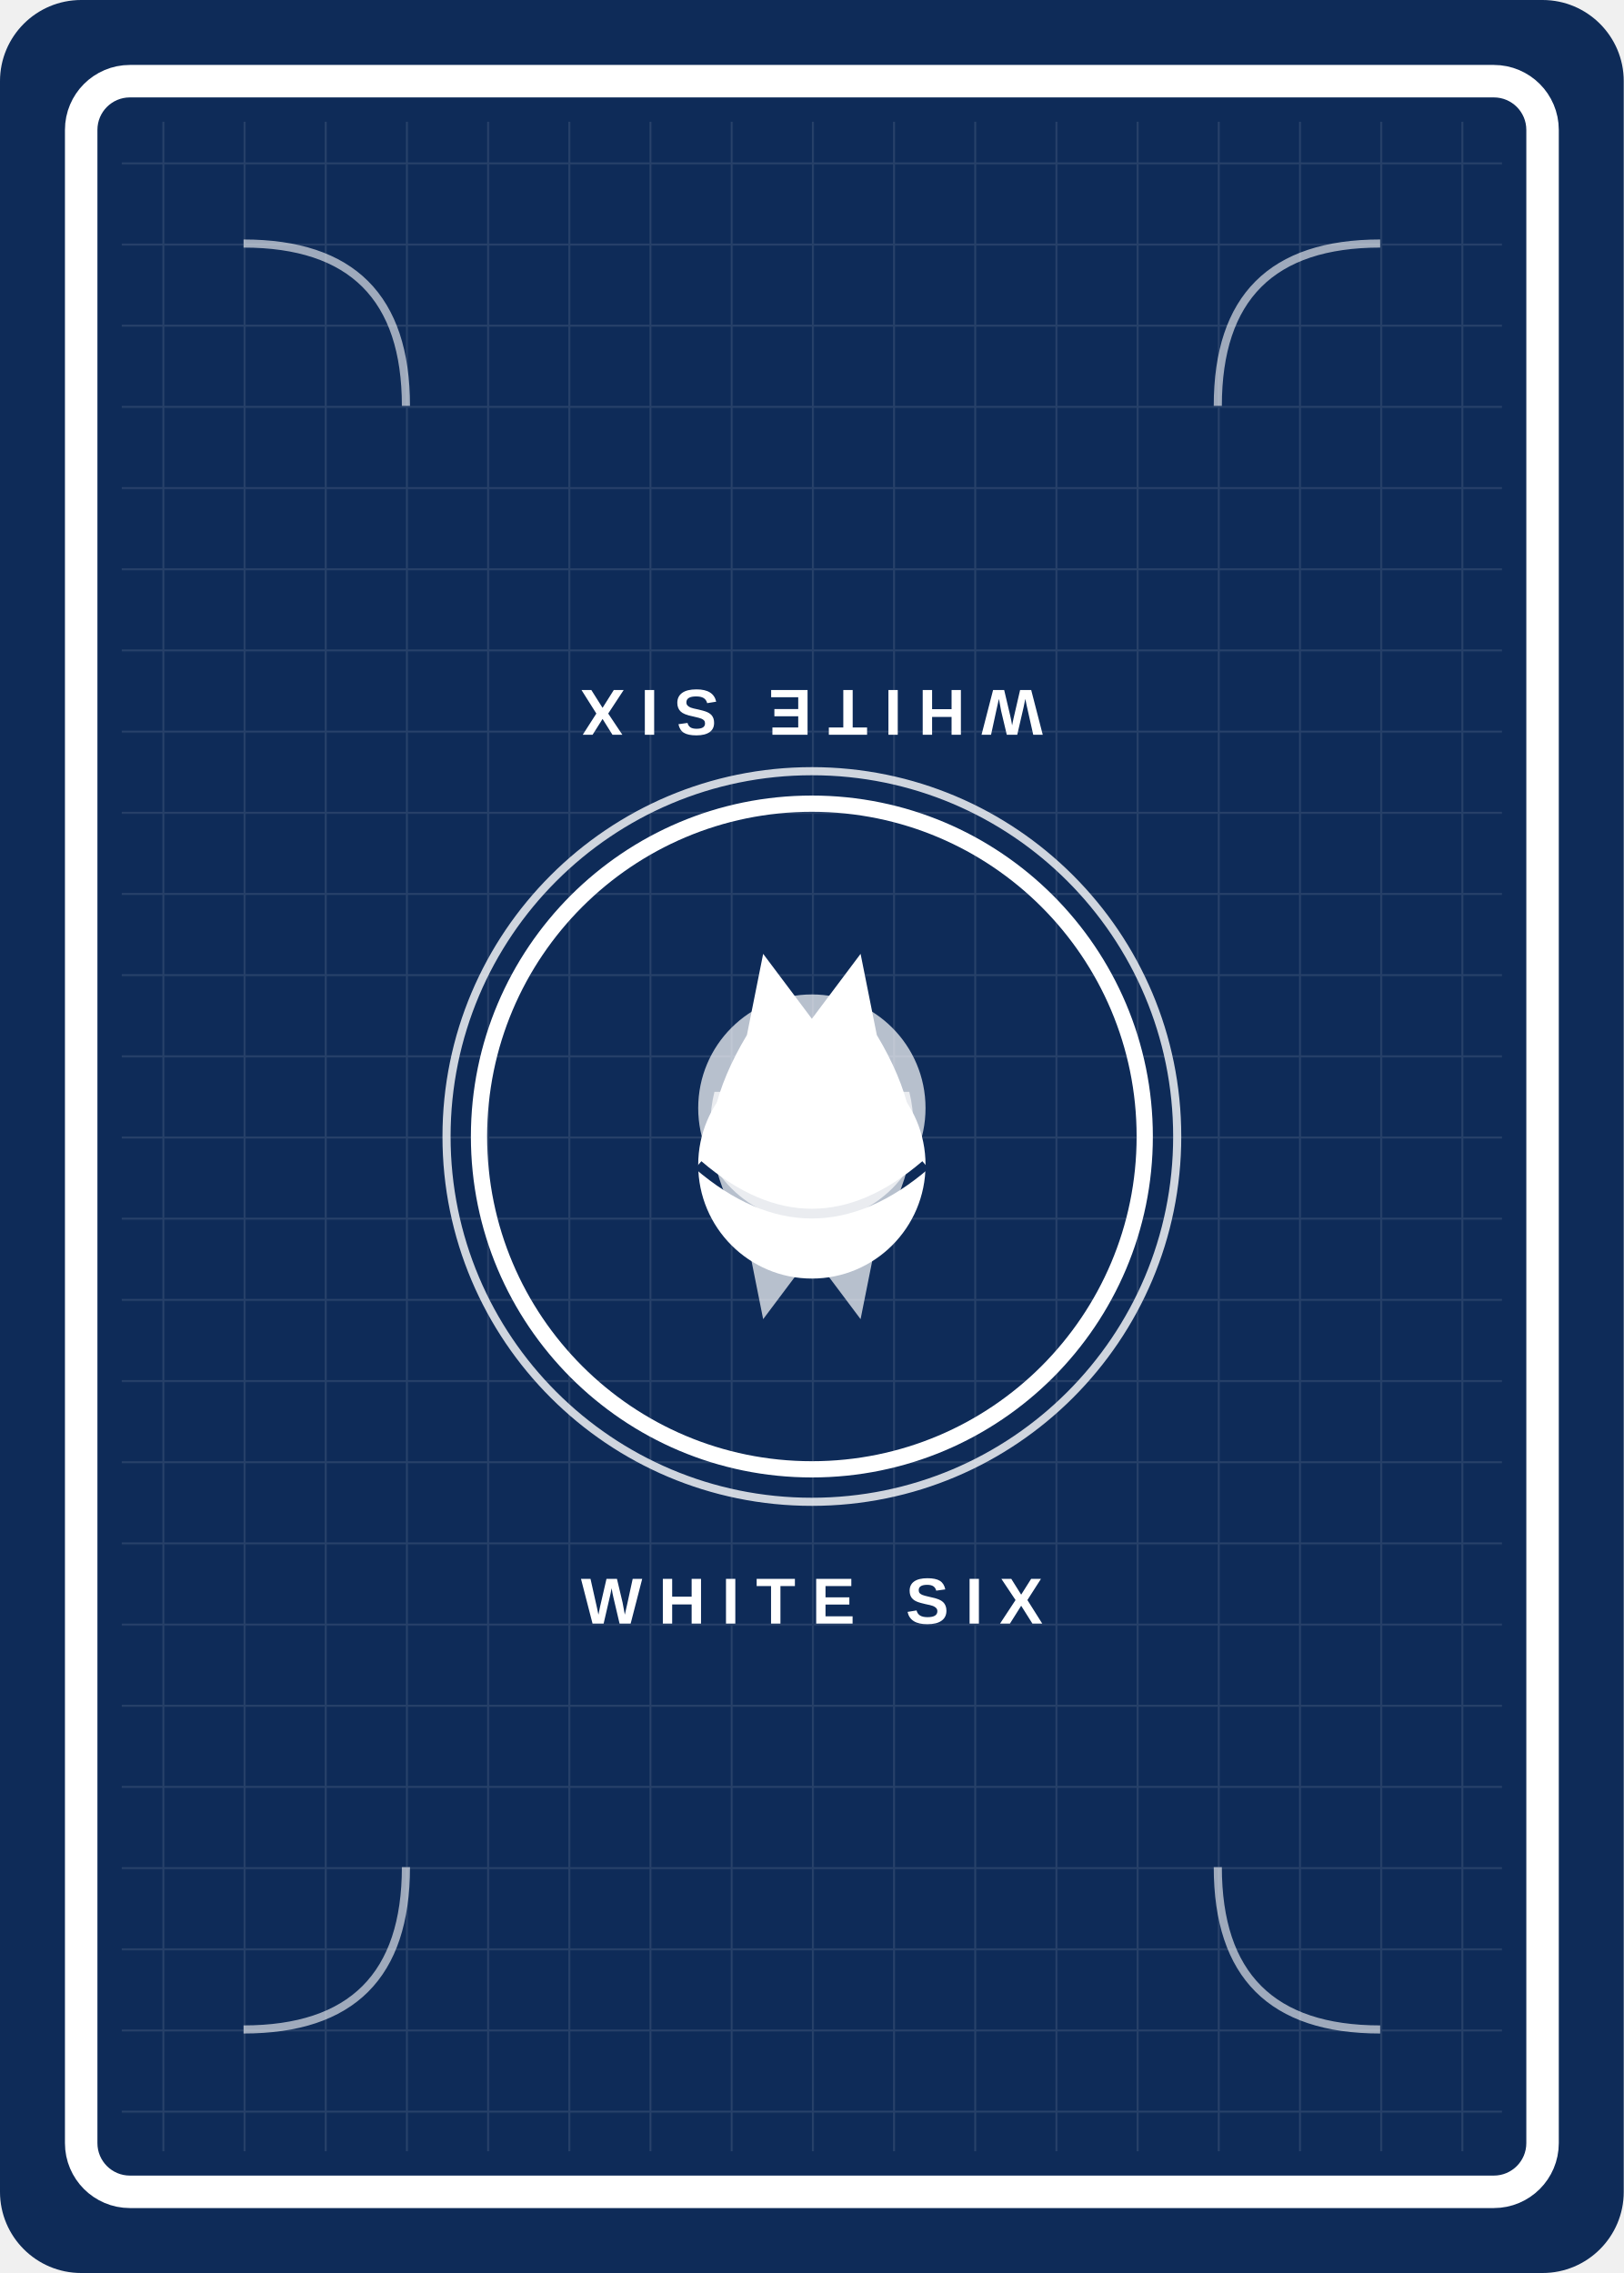
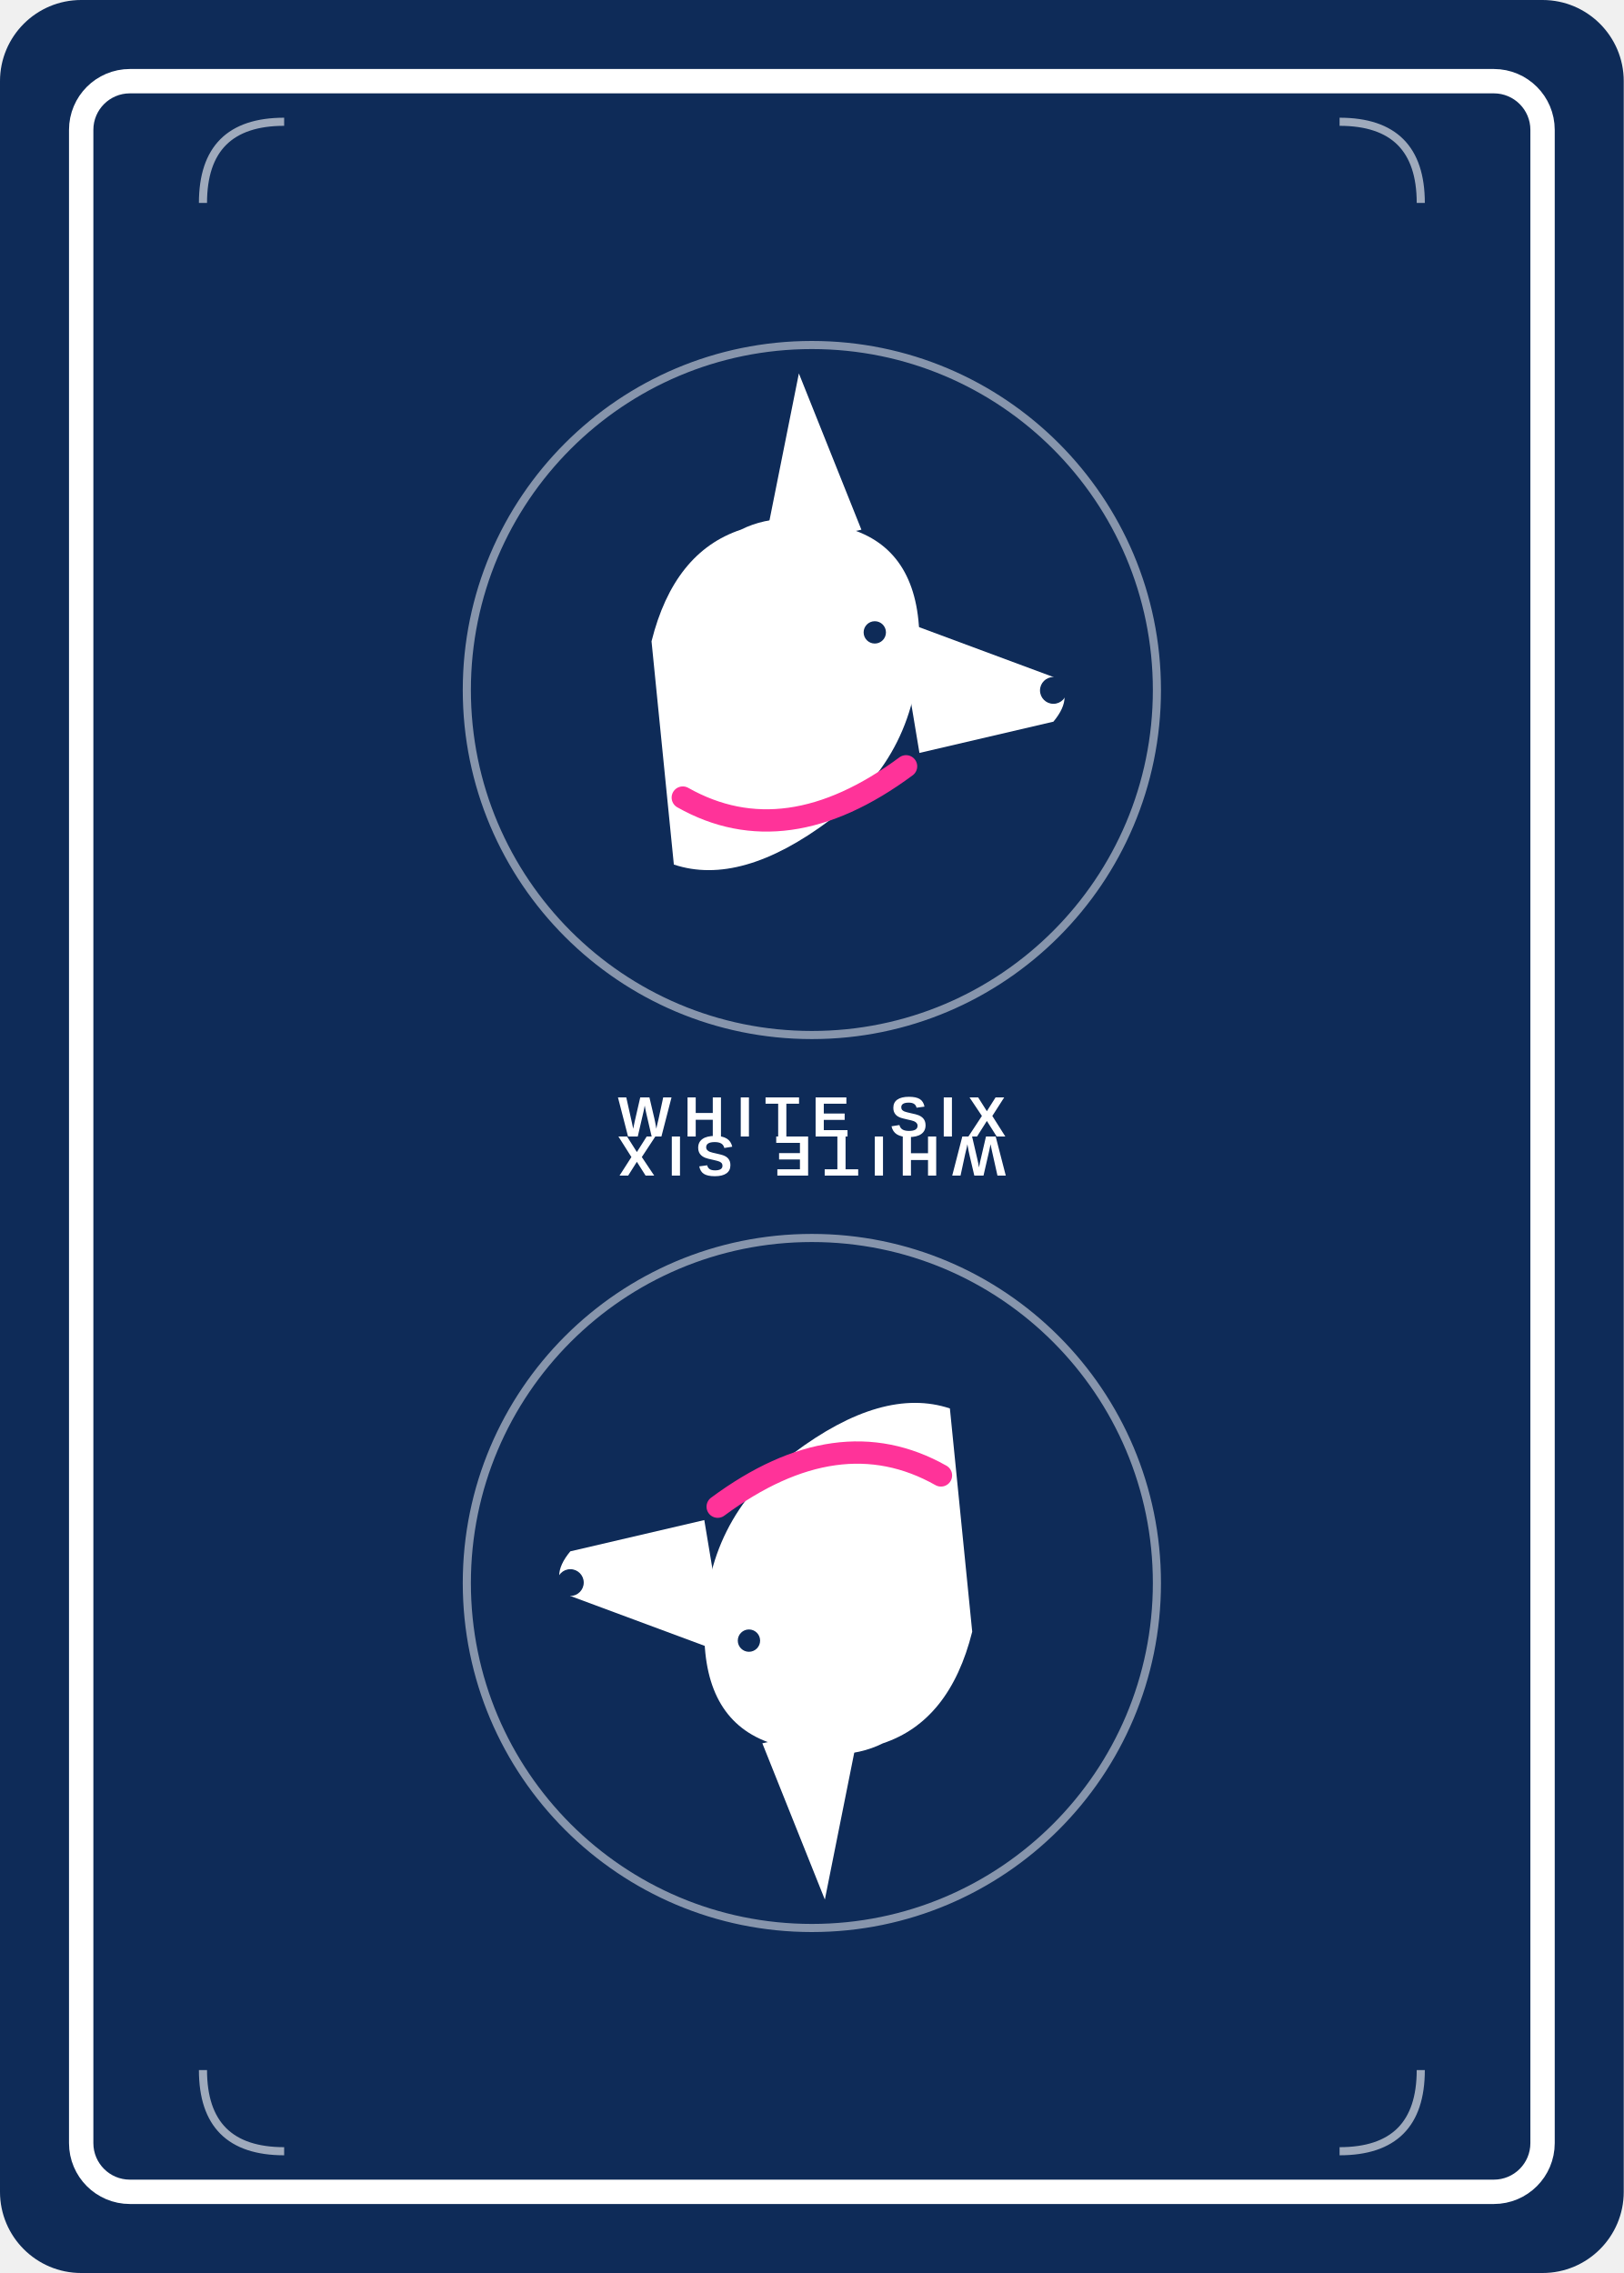
<svg xmlns="http://www.w3.org/2000/svg" width="400" height="560" viewBox="0 0 400 560">
  <rect width="400" height="560" rx="20" fill="#0E2B58" />
-   <rect x="20" y="20" width="360" height="520" rx="12" fill="none" stroke="white" stroke-width="8" />
-   <defs>
-     <pattern id="grid" width="20" height="20" patternUnits="userSpaceOnUse">
-       <path d="M 20 0 L 0 0 0 20" fill="none" stroke="rgba(255,255,255,0.1)" stroke-width="1" />
-     </pattern>
-   </defs>
-   <rect x="30" y="30" width="340" height="500" rx="8" fill="url(#grid)" />
+   <rect x="20" y="20" width="360" height="520" rx="12" fill="none" stroke="white" stroke-width="6" />
  <g transform="translate(200, 280)">
-     <circle r="90" fill="none" stroke="white" stroke-width="2" opacity="0.8" />
-     <circle r="82" fill="none" stroke="white" stroke-width="4" />
-     <g transform="translate(0, -5) scale(0.8)">
-       <path d="M-30,20 Q-35,0 -20,-25 L-15,-50 L0,-30 L15,-50 L20,-25 Q35,0 30,20 Z" fill="white" />
-       <circle cx="0" cy="15" r="35" fill="white" />
-       <path d="M-35,15 Q0,45 35,15" fill="none" stroke="#0E2B58" stroke-width="3" />
+     <g transform="translate(0, -110)">
+       <circle r="85" fill="none" stroke="white" stroke-width="2" opacity="0.5" />
+       <g transform="translate(-45, -45) scale(1.1)">
+         <path d="M10,80 Q25,85 45,70 T65,30 Q65,10 50,5 T25,5 Q10,10 5,30 Z" fill="white" />
+         <path d="M30,10 L38,-30 L52,5 Z" fill="white" />
+         <path d="M60,25 L95,38 Q100,42 95,48 L65,55 Z" fill="white" />
+         <circle cx="95" cy="41" r="3" fill="#0E2B58" />
+         <circle cx="55" cy="28" r="2.5" fill="#0E2B58" />
+         <path d="M12,65 Q35,78 62,58" fill="none" stroke="#FF3399" stroke-width="5" stroke-linecap="round" />
+       </g>
+       <text y="110" text-anchor="middle" fill="white" font-family="Arial" font-weight="bold" font-size="14" letter-spacing="3">WHITE SIX</text>
    </g>
-     <g transform="rotate(180) translate(0, -5) scale(0.8)">
-       <path d="M-30,20 Q-35,0 -20,-25 L-15,-50 L0,-30 L15,-50 L20,-25 Q35,0 30,20 Z" fill="white" opacity="0.7" />
-       <circle cx="0" cy="15" r="35" fill="white" opacity="0.7" />
+     <g transform="rotate(180) translate(0, -110)">
+       <circle r="85" fill="none" stroke="white" stroke-width="2" opacity="0.5" />
+       <g transform="translate(-45, -45) scale(1.1)">
+         <path d="M10,80 Q25,85 45,70 T65,30 Q65,10 50,5 T25,5 Q10,10 5,30 Z" fill="white" />
+         <path d="M30,10 L38,-30 L52,5 Z" fill="white" />
+         <path d="M60,25 L95,38 Q100,42 95,48 L65,55 Z" fill="white" />
+         <circle cx="95" cy="41" r="3" fill="#0E2B58" />
+         <circle cx="55" cy="28" r="2.5" fill="#0E2B58" />
+         <path d="M12,65 Q35,78 62,58" fill="none" stroke="#FF3399" stroke-width="5" stroke-linecap="round" />
+       </g>
+       <text y="110" text-anchor="middle" fill="white" font-family="Arial" font-weight="bold" font-size="14" letter-spacing="3">WHITE SIX</text>
    </g>
-     <g opacity="0.6">
-       <path d="M-140,-220 Q-100,-220 -100,-180" fill="none" stroke="white" stroke-width="2" />
-       <path d="M140,-220 Q100,-220 100,-180" fill="none" stroke="white" stroke-width="2" />
-       <path d="M-140,220 Q-100,220 -100,180" fill="none" stroke="white" stroke-width="2" />
-       <path d="M140,220 Q100,220 100,180" fill="none" stroke="white" stroke-width="2" />
-     </g>
-     <text y="120" text-anchor="middle" fill="white" font-family="Arial" font-weight="bold" font-size="16" letter-spacing="4">WHITE SIX</text>
-     <text y="-110" text-anchor="middle" fill="white" font-family="Arial" font-weight="bold" font-size="16" letter-spacing="4" transform="rotate(180, 0, -110)">WHITE SIX</text>
+     <path d="M-150,-230 Q-150,-250 -130,-250" fill="none" stroke="white" stroke-width="2" opacity="0.6" />
+     <path d="M150,-230 Q150,-250 130,-250" fill="none" stroke="white" stroke-width="2" opacity="0.6" />
+     <path d="M-150,230 Q-150,250 -130,250" fill="none" stroke="white" stroke-width="2" opacity="0.6" />
+     <path d="M150,230 Q150,250 130,250" fill="none" stroke="white" stroke-width="2" opacity="0.6" />
  </g>
</svg>
